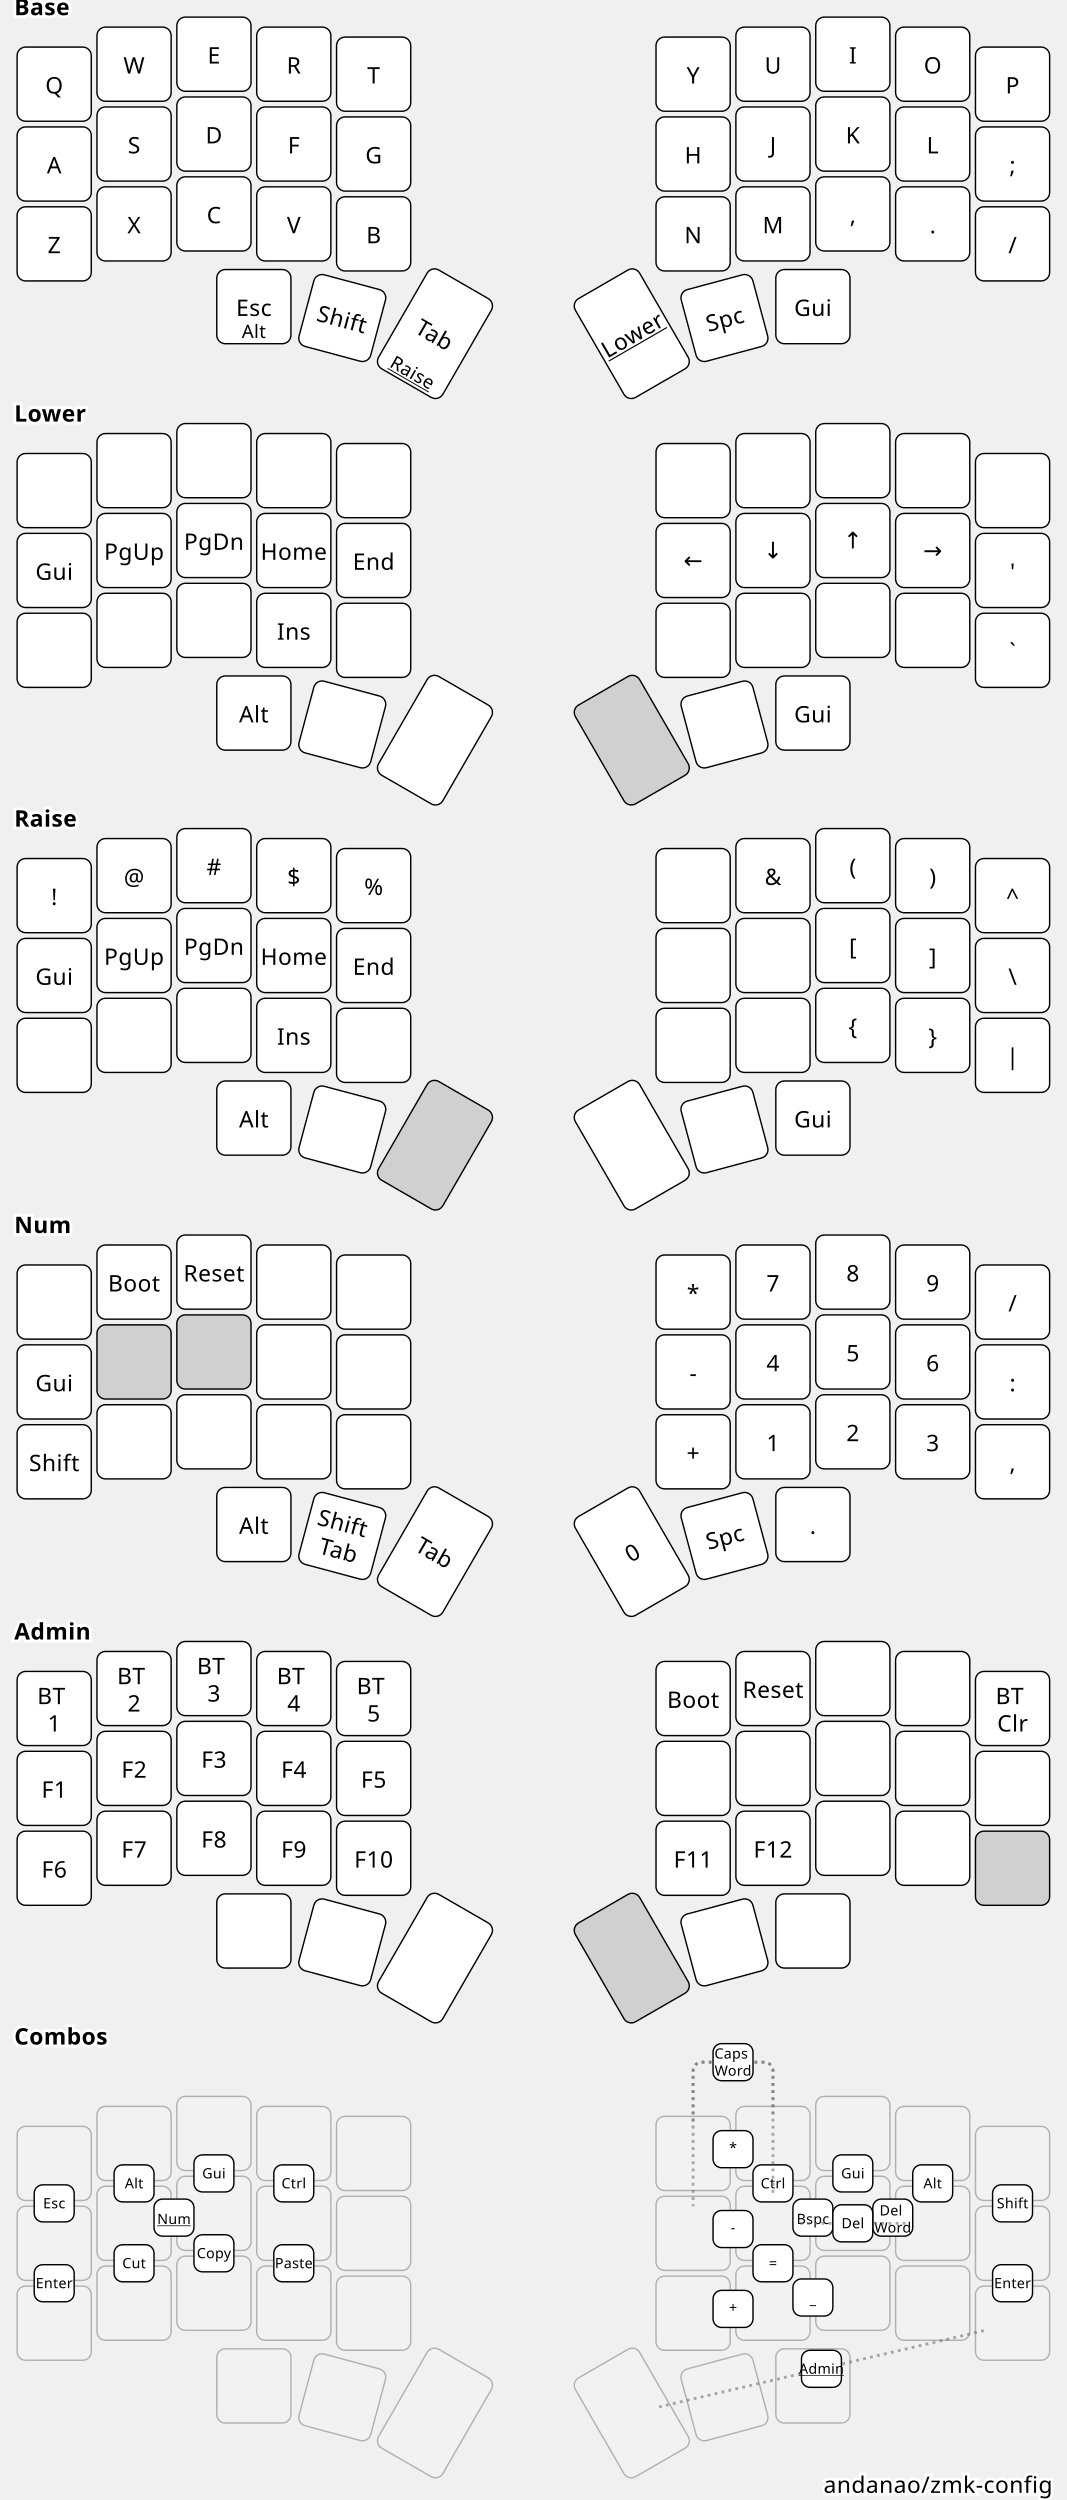
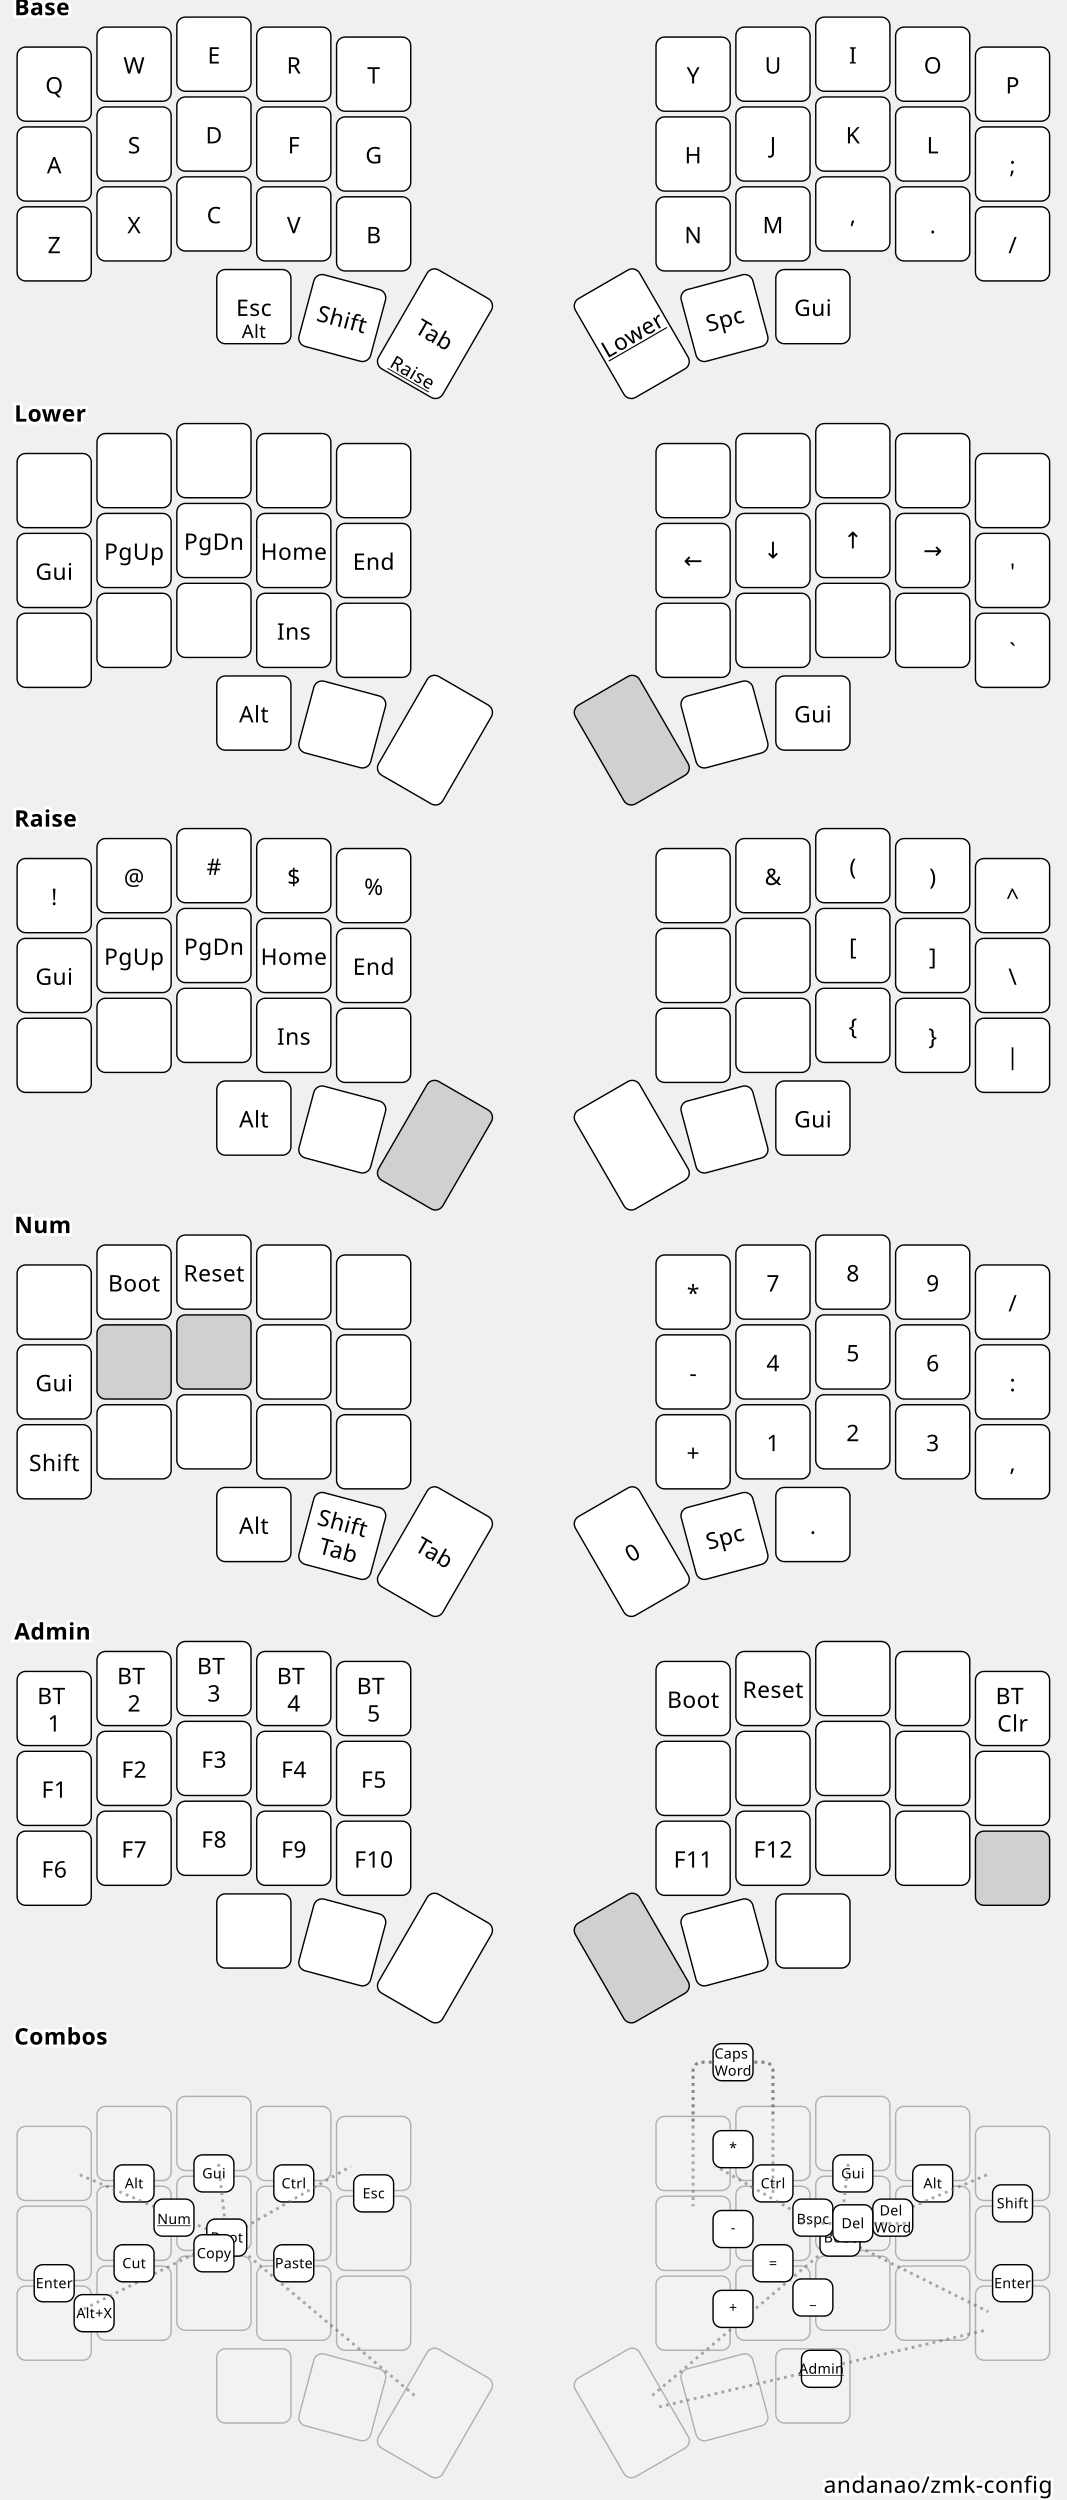
<svg xmlns="http://www.w3.org/2000/svg" xmlns:xlink="http://www.w3.org/1999/xlink" width="748" height="1753" viewBox="0 0 748 1753" class="keymap">
  <defs>/* start glyphs */
<svg id="mdi:play-pause">
      <svg id="mdi-play-pause" viewBox="0 0 24 24">
        <path d="M3,5V19L11,12M13,19H16V5H13M18,5V19H21V5" />
      </svg>
    </svg>
    <svg id="mdi:skip-backward">
      <svg id="mdi-skip-backward" viewBox="0 0 24 24">
        <path d="M20,5V19L13,12M6,5V19H4V5M13,5V19L6,12" />
      </svg>
    </svg>
    <svg id="mdi:skip-forward">
      <svg id="mdi-skip-forward" viewBox="0 0 24 24">
        <path d="M4,5V19L11,12M18,5V19H20V5M11,5V19L18,12" />
      </svg>
    </svg>
    <svg id="mdi:volume-high">
      <svg id="mdi-volume-high" viewBox="0 0 24 24">
        <path d="M14,3.23V5.29C16.89,6.15 19,8.83 19,12C19,15.17 16.89,17.84 14,18.7V20.77C18,19.86 21,16.28 21,12C21,7.72 18,4.14 14,3.23M16.5,12C16.5,10.23 15.5,8.71 14,7.97V16C15.5,15.29 16.5,13.76 16.5,12M3,9V15H7L12,20V4L7,9H3Z" />
      </svg>
    </svg>
    <svg id="mdi:volume-medium">
      <svg id="mdi-volume-medium" viewBox="0 0 24 24">
        <path d="M5,9V15H9L14,20V4L9,9M18.5,12C18.5,10.23 17.5,8.71 16,7.97V16C17.5,15.29 18.5,13.76 18.5,12Z" />
      </svg>
    </svg>
  </defs>/* end glyphs */
<style>/* Deliberately monochrome: black on white, with a white-on-black variant
   for browsers in dark mode.

   Colours are literal hex rather than CSS custom properties. librsvg --
   what Emacs and most non-browser SVG viewers render with -- does not
   implement var() and silently falls back to black, and it ignores @media,
   so it gets the light variant below. */

svg path { fill: inherit; }

svg.keymap {
    fill: #000;
    background-color: #fff;
    font-family: Calibri, system-ui, sans-serif;
    font-size: 16px;
    font-kerning: normal;
    text-rendering: optimizeLegibility;
}

/* Keys need an outline here. The palettes keymap-drawer ships rely on the
   key fill contrasting with a coloured page; white-on-white has none. */
rect.key, rect.combo, rect.combo-separate { fill: #fff; stroke: #000; stroke-width: 1; }
rect.held, rect.combo.held                { fill: #d0d0d0; }
.layer-Combos rect.key                    { fill: #f2f2f2; stroke: #b0b0b0; }
path.combo { stroke: #707070; stroke-width: 2; stroke-dasharray: 2, 3; opacity: 0.6; fill: none; }

text {
    text-anchor: middle;
    dominant-baseline: middle;
    letter-spacing: 0.02em;
}

text.tap     { font-weight: 500; }
text.hold    { font-weight: 400; font-size: 13px; }
text.shifted { font-weight: 400; font-size: 11px; }
text.combo, text.left, text.right { font-size: 10px; }
/* 8px rather than the 10px of other secondary legends: the overview puts
   two corner legends on the same key edge (e.g. Num's "Boot" beside
   Admin's "BT 2"), which overlaps at anything larger. */
text.tl, text.tr, text.bl, text.br { font-size: 8px; }

text.hold, text.bl, text.br    { text-anchor: middle; dominant-baseline: auto; }
text.shifted, text.tl, text.tr { text-anchor: middle; dominant-baseline: hanging; }
text.left, text.tl, text.bl    { text-anchor: start; }
text.right, text.tr, text.br   { text-anchor: end; }

text.layer-activator { text-decoration: underline; }
text.combo.hold, text.combo.shifted, text.combo.left, text.combo.right { font-size: 8px; }

/* Without colour the overview's corner legends are told apart by position
   alone: tl=Raise, tr=Lower, bl=Num, br=Admin. Grey keeps them from
   competing with the base-layer legend in the middle of the key. */
text.tl, text.tr, text.bl, text.br,
use.tl, use.tr, use.bl, use.br { fill: #555; }

text.label, text.footer { fill: #000; stroke: #fff; stroke-width: 4; paint-order: stroke; }
text.label  { font-weight: bold; text-anchor: start; }
text.footer { text-anchor: end; dominant-baseline: auto; }

.icon-tabler &gt; path                             { fill: inherit; stroke: inherit; stroke-width: 2; }
.icon-tabler &gt; path[stroke="none"][fill="none"] { visibility: hidden; }

/* Browsers only; librsvg ignores @media and keeps the light variant.
   Delete this block for light-only output. */
@media (prefers-color-scheme: dark) {
    svg.keymap { fill: #fff; background-color: #000; }
    rect.key, rect.combo, rect.combo-separate { fill: #000; stroke: #fff; }
    rect.held, rect.combo.held                { fill: #444; }
    .layer-Combos rect.key                    { fill: #1a1a1a; stroke: #666; }
    path.combo { stroke: #909090; }
    text.tl, text.tr, text.bl, text.br,
    use.tl, use.tr, use.bl, use.br { fill: #aaa; }
    text.label, text.footer { fill: #fff; stroke: #000; }
}
</style>
  <g transform="translate(10, 0)" class="layer-Base">
    <text x="0" y="5" class="label" id="Base">Base</text>
    <g transform="translate(0, 10)">
      <g transform="translate(28, 49)" class="key keypos-0">
        <rect rx="6" ry="6" x="-26" y="-26" width="52" height="52" class="key" />
        <text x="0" y="1" class="key tap">Q</text>
      </g>
      <g transform="translate(84, 35)" class="key keypos-1">
        <rect rx="6" ry="6" x="-26" y="-26" width="52" height="52" class="key" />
        <text x="0" y="1" class="key tap">W</text>
      </g>
      <g transform="translate(140, 28)" class="key keypos-2">
        <rect rx="6" ry="6" x="-26" y="-26" width="52" height="52" class="key" />
        <text x="0" y="1" class="key tap">E</text>
      </g>
      <g transform="translate(196, 35)" class="key keypos-3">
        <rect rx="6" ry="6" x="-26" y="-26" width="52" height="52" class="key" />
        <text x="0" y="1" class="key tap">R</text>
      </g>
      <g transform="translate(252, 42)" class="key keypos-4">
        <rect rx="6" ry="6" x="-26" y="-26" width="52" height="52" class="key" />
        <text x="0" y="1" class="key tap">T</text>
      </g>
      <g transform="translate(476, 42)" class="key keypos-5">
        <rect rx="6" ry="6" x="-26" y="-26" width="52" height="52" class="key" />
        <text x="0" y="1" class="key tap">Y</text>
      </g>
      <g transform="translate(532, 35)" class="key keypos-6">
        <rect rx="6" ry="6" x="-26" y="-26" width="52" height="52" class="key" />
        <text x="0" y="1" class="key tap">U</text>
      </g>
      <g transform="translate(588, 28)" class="key keypos-7">
        <rect rx="6" ry="6" x="-26" y="-26" width="52" height="52" class="key" />
        <text x="0" y="1" class="key tap">I</text>
      </g>
      <g transform="translate(644, 35)" class="key keypos-8">
        <rect rx="6" ry="6" x="-26" y="-26" width="52" height="52" class="key" />
        <text x="0" y="1" class="key tap">O</text>
      </g>
      <g transform="translate(700, 49)" class="key keypos-9">
        <rect rx="6" ry="6" x="-26" y="-26" width="52" height="52" class="key" />
        <text x="0" y="1" class="key tap">P</text>
      </g>
      <g transform="translate(28, 105)" class="key keypos-10">
        <rect rx="6" ry="6" x="-26" y="-26" width="52" height="52" class="key" />
        <text x="0" y="1" class="key tap">A</text>
      </g>
      <g transform="translate(84, 91)" class="key keypos-11">
        <rect rx="6" ry="6" x="-26" y="-26" width="52" height="52" class="key" />
        <text x="0" y="1" class="key tap">S</text>
      </g>
      <g transform="translate(140, 84)" class="key keypos-12">
        <rect rx="6" ry="6" x="-26" y="-26" width="52" height="52" class="key" />
        <text x="0" y="1" class="key tap">D</text>
      </g>
      <g transform="translate(196, 91)" class="key keypos-13">
        <rect rx="6" ry="6" x="-26" y="-26" width="52" height="52" class="key" />
        <text x="0" y="1" class="key tap">F</text>
      </g>
      <g transform="translate(252, 98)" class="key keypos-14">
        <rect rx="6" ry="6" x="-26" y="-26" width="52" height="52" class="key" />
        <text x="0" y="1" class="key tap">G</text>
      </g>
      <g transform="translate(476, 98)" class="key keypos-15">
        <rect rx="6" ry="6" x="-26" y="-26" width="52" height="52" class="key" />
        <text x="0" y="1" class="key tap">H</text>
      </g>
      <g transform="translate(532, 91)" class="key keypos-16">
        <rect rx="6" ry="6" x="-26" y="-26" width="52" height="52" class="key" />
        <text x="0" y="1" class="key tap">J</text>
      </g>
      <g transform="translate(588, 84)" class="key keypos-17">
        <rect rx="6" ry="6" x="-26" y="-26" width="52" height="52" class="key" />
        <text x="0" y="1" class="key tap">K</text>
      </g>
      <g transform="translate(644, 91)" class="key keypos-18">
        <rect rx="6" ry="6" x="-26" y="-26" width="52" height="52" class="key" />
        <text x="0" y="1" class="key tap">L</text>
      </g>
      <g transform="translate(700, 105)" class="key keypos-19">
        <rect rx="6" ry="6" x="-26" y="-26" width="52" height="52" class="key" />
        <text x="0" y="1" class="key tap">;</text>
      </g>
      <g transform="translate(28, 161)" class="key keypos-20">
        <rect rx="6" ry="6" x="-26" y="-26" width="52" height="52" class="key" />
        <text x="0" y="1" class="key tap">Z</text>
      </g>
      <g transform="translate(84, 147)" class="key keypos-21">
        <rect rx="6" ry="6" x="-26" y="-26" width="52" height="52" class="key" />
        <text x="0" y="1" class="key tap">X</text>
      </g>
      <g transform="translate(140, 140)" class="key keypos-22">
        <rect rx="6" ry="6" x="-26" y="-26" width="52" height="52" class="key" />
        <text x="0" y="1" class="key tap">C</text>
      </g>
      <g transform="translate(196, 147)" class="key keypos-23">
        <rect rx="6" ry="6" x="-26" y="-26" width="52" height="52" class="key" />
        <text x="0" y="1" class="key tap">V</text>
      </g>
      <g transform="translate(252, 154)" class="key keypos-24">
        <rect rx="6" ry="6" x="-26" y="-26" width="52" height="52" class="key" />
        <text x="0" y="1" class="key tap">B</text>
      </g>
      <g transform="translate(476, 154)" class="key keypos-25">
        <rect rx="6" ry="6" x="-26" y="-26" width="52" height="52" class="key" />
        <text x="0" y="1" class="key tap">N</text>
      </g>
      <g transform="translate(532, 147)" class="key keypos-26">
        <rect rx="6" ry="6" x="-26" y="-26" width="52" height="52" class="key" />
        <text x="0" y="1" class="key tap">M</text>
      </g>
      <g transform="translate(588, 140)" class="key keypos-27">
        <rect rx="6" ry="6" x="-26" y="-26" width="52" height="52" class="key" />
        <text x="0" y="1" class="key tap">,</text>
      </g>
      <g transform="translate(644, 147)" class="key keypos-28">
        <rect rx="6" ry="6" x="-26" y="-26" width="52" height="52" class="key" />
        <text x="0" y="1" class="key tap">.</text>
      </g>
      <g transform="translate(700, 161)" class="key keypos-29">
        <rect rx="6" ry="6" x="-26" y="-26" width="52" height="52" class="key" />
        <text x="0" y="1" class="key tap">/</text>
      </g>
      <g transform="translate(168, 205)" class="key keypos-30">
        <rect rx="6" ry="6" x="-26" y="-26" width="52" height="52" class="key" />
        <text x="0" y="1" class="key tap">Esc</text>
        <text x="0" y="22" class="key hold">Alt</text>
      </g>
      <g transform="translate(230, 213) rotate(15.0)" class="key keypos-31">
        <rect rx="6" ry="6" x="-26" y="-26" width="52" height="52" class="key" />
        <text x="0" y="1" class="key tap">Shift</text>
      </g>
      <g transform="translate(295, 224) rotate(30.0)" class="key keypos-32">
        <rect rx="6" ry="6" x="-26" y="-40" width="52" height="80" class="key" />
        <text x="0" y="1" class="key tap">Tab</text>
        <a href="#Raise">
          <text x="0" y="36" class="key hold layer-activator">Raise</text>
        </a>
      </g>
      <g transform="translate(433, 224) rotate(-30.0)" class="key keypos-33">
        <rect rx="6" ry="6" x="-26" y="-40" width="52" height="80" class="key" />
        <a href="#Lower">
          <text x="0" y="1" class="key tap layer-activator">Lower</text>
        </a>
      </g>
      <g transform="translate(498, 213) rotate(-15.0)" class="key keypos-34">
        <rect rx="6" ry="6" x="-26" y="-26" width="52" height="52" class="key" />
        <text x="0" y="1" class="key tap">Spc</text>
      </g>
      <g transform="translate(560, 205)" class="key keypos-35">
        <rect rx="6" ry="6" x="-26" y="-26" width="52" height="52" class="key" />
        <text x="0" y="1" class="key tap">Gui</text>
      </g>
    </g>
  </g>
  <g transform="translate(10, 285)" class="layer-Lower">
    <text x="0" y="5" class="label" id="Lower">Lower</text>
    <g transform="translate(0, 10)">
      <g transform="translate(28, 49)" class="key keypos-0">
        <rect rx="6" ry="6" x="-26" y="-26" width="52" height="52" class="key" />
      </g>
      <g transform="translate(84, 35)" class="key keypos-1">
        <rect rx="6" ry="6" x="-26" y="-26" width="52" height="52" class="key" />
      </g>
      <g transform="translate(140, 28)" class="key keypos-2">
        <rect rx="6" ry="6" x="-26" y="-26" width="52" height="52" class="key" />
      </g>
      <g transform="translate(196, 35)" class="key keypos-3">
        <rect rx="6" ry="6" x="-26" y="-26" width="52" height="52" class="key" />
      </g>
      <g transform="translate(252, 42)" class="key keypos-4">
        <rect rx="6" ry="6" x="-26" y="-26" width="52" height="52" class="key" />
      </g>
      <g transform="translate(476, 42)" class="key keypos-5">
        <rect rx="6" ry="6" x="-26" y="-26" width="52" height="52" class="key" />
      </g>
      <g transform="translate(532, 35)" class="key keypos-6">
        <rect rx="6" ry="6" x="-26" y="-26" width="52" height="52" class="key" />
      </g>
      <g transform="translate(588, 28)" class="key keypos-7">
        <rect rx="6" ry="6" x="-26" y="-26" width="52" height="52" class="key" />
      </g>
      <g transform="translate(644, 35)" class="key keypos-8">
        <rect rx="6" ry="6" x="-26" y="-26" width="52" height="52" class="key" />
      </g>
      <g transform="translate(700, 49)" class="key keypos-9">
        <rect rx="6" ry="6" x="-26" y="-26" width="52" height="52" class="key" />
      </g>
      <g transform="translate(28, 105)" class="key keypos-10">
        <rect rx="6" ry="6" x="-26" y="-26" width="52" height="52" class="key" />
        <text x="0" y="1" class="key tap">Gui</text>
      </g>
      <g transform="translate(84, 91)" class="key keypos-11">
        <rect rx="6" ry="6" x="-26" y="-26" width="52" height="52" class="key" />
        <text x="0" y="1" class="key tap">PgUp</text>
      </g>
      <g transform="translate(140, 84)" class="key keypos-12">
        <rect rx="6" ry="6" x="-26" y="-26" width="52" height="52" class="key" />
        <text x="0" y="1" class="key tap">PgDn</text>
      </g>
      <g transform="translate(196, 91)" class="key keypos-13">
        <rect rx="6" ry="6" x="-26" y="-26" width="52" height="52" class="key" />
        <text x="0" y="1" class="key tap">Home</text>
      </g>
      <g transform="translate(252, 98)" class="key keypos-14">
        <rect rx="6" ry="6" x="-26" y="-26" width="52" height="52" class="key" />
        <text x="0" y="1" class="key tap">End</text>
      </g>
      <g transform="translate(476, 98)" class="key keypos-15">
        <rect rx="6" ry="6" x="-26" y="-26" width="52" height="52" class="key" />
        <text x="0" y="1" class="key tap">←</text>
      </g>
      <g transform="translate(532, 91)" class="key keypos-16">
        <rect rx="6" ry="6" x="-26" y="-26" width="52" height="52" class="key" />
        <text x="0" y="1" class="key tap">↓</text>
      </g>
      <g transform="translate(588, 84)" class="key keypos-17">
        <rect rx="6" ry="6" x="-26" y="-26" width="52" height="52" class="key" />
        <text x="0" y="1" class="key tap">↑</text>
      </g>
      <g transform="translate(644, 91)" class="key keypos-18">
        <rect rx="6" ry="6" x="-26" y="-26" width="52" height="52" class="key" />
        <text x="0" y="1" class="key tap">→</text>
      </g>
      <g transform="translate(700, 105)" class="key keypos-19">
        <rect rx="6" ry="6" x="-26" y="-26" width="52" height="52" class="key" />
        <text x="0" y="1" class="key tap">'</text>
      </g>
      <g transform="translate(28, 161)" class="key keypos-20">
        <rect rx="6" ry="6" x="-26" y="-26" width="52" height="52" class="key" />
      </g>
      <g transform="translate(84, 147)" class="key keypos-21">
        <rect rx="6" ry="6" x="-26" y="-26" width="52" height="52" class="key" />
      </g>
      <g transform="translate(140, 140)" class="key keypos-22">
        <rect rx="6" ry="6" x="-26" y="-26" width="52" height="52" class="key" />
      </g>
      <g transform="translate(196, 147)" class="key keypos-23">
        <rect rx="6" ry="6" x="-26" y="-26" width="52" height="52" class="key" />
        <text x="0" y="1" class="key tap">Ins</text>
      </g>
      <g transform="translate(252, 154)" class="key keypos-24">
        <rect rx="6" ry="6" x="-26" y="-26" width="52" height="52" class="key" />
      </g>
      <g transform="translate(476, 154)" class="key keypos-25">
        <rect rx="6" ry="6" x="-26" y="-26" width="52" height="52" class="key" />
      </g>
      <g transform="translate(532, 147)" class="key keypos-26">
        <rect rx="6" ry="6" x="-26" y="-26" width="52" height="52" class="key" />
      </g>
      <g transform="translate(588, 140)" class="key keypos-27">
        <rect rx="6" ry="6" x="-26" y="-26" width="52" height="52" class="key" />
      </g>
      <g transform="translate(644, 147)" class="key keypos-28">
        <rect rx="6" ry="6" x="-26" y="-26" width="52" height="52" class="key" />
      </g>
      <g transform="translate(700, 161)" class="key keypos-29">
        <rect rx="6" ry="6" x="-26" y="-26" width="52" height="52" class="key" />
        <text x="0" y="1" class="key tap">`</text>
      </g>
      <g transform="translate(168, 205)" class="key keypos-30">
        <rect rx="6" ry="6" x="-26" y="-26" width="52" height="52" class="key" />
        <text x="0" y="1" class="key tap">Alt</text>
      </g>
      <g transform="translate(230, 213) rotate(15.0)" class="key trans keypos-31">
        <rect rx="6" ry="6" x="-26" y="-26" width="52" height="52" class="key trans" />
      </g>
      <g transform="translate(295, 224) rotate(30.0)" class="key trans keypos-32">
        <rect rx="6" ry="6" x="-26" y="-40" width="52" height="80" class="key trans" />
      </g>
      <g transform="translate(433, 224) rotate(-30.0)" class="key held keypos-33">
        <rect rx="6" ry="6" x="-26" y="-40" width="52" height="80" class="key held" />
      </g>
      <g transform="translate(498, 213) rotate(-15.0)" class="key trans keypos-34">
        <rect rx="6" ry="6" x="-26" y="-26" width="52" height="52" class="key trans" />
      </g>
      <g transform="translate(560, 205)" class="key keypos-35">
        <rect rx="6" ry="6" x="-26" y="-26" width="52" height="52" class="key" />
        <text x="0" y="1" class="key tap">Gui</text>
      </g>
    </g>
  </g>
  <g transform="translate(10, 569)" class="layer-Raise">
    <text x="0" y="5" class="label" id="Raise">Raise</text>
    <g transform="translate(0, 10)">
      <g transform="translate(28, 49)" class="key keypos-0">
        <rect rx="6" ry="6" x="-26" y="-26" width="52" height="52" class="key" />
        <text x="0" y="1" class="key tap">!</text>
      </g>
      <g transform="translate(84, 35)" class="key keypos-1">
        <rect rx="6" ry="6" x="-26" y="-26" width="52" height="52" class="key" />
        <text x="0" y="1" class="key tap">@</text>
      </g>
      <g transform="translate(140, 28)" class="key keypos-2">
        <rect rx="6" ry="6" x="-26" y="-26" width="52" height="52" class="key" />
        <text x="0" y="1" class="key tap">#</text>
      </g>
      <g transform="translate(196, 35)" class="key keypos-3">
        <rect rx="6" ry="6" x="-26" y="-26" width="52" height="52" class="key" />
        <text x="0" y="1" class="key tap">$</text>
      </g>
      <g transform="translate(252, 42)" class="key keypos-4">
        <rect rx="6" ry="6" x="-26" y="-26" width="52" height="52" class="key" />
        <text x="0" y="1" class="key tap">%</text>
      </g>
      <g transform="translate(476, 42)" class="key keypos-5">
        <rect rx="6" ry="6" x="-26" y="-26" width="52" height="52" class="key" />
      </g>
      <g transform="translate(532, 35)" class="key keypos-6">
        <rect rx="6" ry="6" x="-26" y="-26" width="52" height="52" class="key" />
        <text x="0" y="1" class="key tap">&amp;</text>
      </g>
      <g transform="translate(588, 28)" class="key keypos-7">
        <rect rx="6" ry="6" x="-26" y="-26" width="52" height="52" class="key" />
        <text x="0" y="1" class="key tap">(</text>
      </g>
      <g transform="translate(644, 35)" class="key keypos-8">
        <rect rx="6" ry="6" x="-26" y="-26" width="52" height="52" class="key" />
        <text x="0" y="1" class="key tap">)</text>
      </g>
      <g transform="translate(700, 49)" class="key keypos-9">
        <rect rx="6" ry="6" x="-26" y="-26" width="52" height="52" class="key" />
        <text x="0" y="1" class="key tap">^</text>
      </g>
      <g transform="translate(28, 105)" class="key keypos-10">
        <rect rx="6" ry="6" x="-26" y="-26" width="52" height="52" class="key" />
        <text x="0" y="1" class="key tap">Gui</text>
      </g>
      <g transform="translate(84, 91)" class="key keypos-11">
        <rect rx="6" ry="6" x="-26" y="-26" width="52" height="52" class="key" />
        <text x="0" y="1" class="key tap">PgUp</text>
      </g>
      <g transform="translate(140, 84)" class="key keypos-12">
        <rect rx="6" ry="6" x="-26" y="-26" width="52" height="52" class="key" />
        <text x="0" y="1" class="key tap">PgDn</text>
      </g>
      <g transform="translate(196, 91)" class="key keypos-13">
        <rect rx="6" ry="6" x="-26" y="-26" width="52" height="52" class="key" />
        <text x="0" y="1" class="key tap">Home</text>
      </g>
      <g transform="translate(252, 98)" class="key keypos-14">
        <rect rx="6" ry="6" x="-26" y="-26" width="52" height="52" class="key" />
        <text x="0" y="1" class="key tap">End</text>
      </g>
      <g transform="translate(476, 98)" class="key keypos-15">
        <rect rx="6" ry="6" x="-26" y="-26" width="52" height="52" class="key" />
      </g>
      <g transform="translate(532, 91)" class="key keypos-16">
        <rect rx="6" ry="6" x="-26" y="-26" width="52" height="52" class="key" />
      </g>
      <g transform="translate(588, 84)" class="key keypos-17">
        <rect rx="6" ry="6" x="-26" y="-26" width="52" height="52" class="key" />
        <text x="0" y="1" class="key tap">[</text>
      </g>
      <g transform="translate(644, 91)" class="key keypos-18">
        <rect rx="6" ry="6" x="-26" y="-26" width="52" height="52" class="key" />
        <text x="0" y="1" class="key tap">]</text>
      </g>
      <g transform="translate(700, 105)" class="key keypos-19">
        <rect rx="6" ry="6" x="-26" y="-26" width="52" height="52" class="key" />
        <text x="0" y="1" class="key tap">\</text>
      </g>
      <g transform="translate(28, 161)" class="key keypos-20">
        <rect rx="6" ry="6" x="-26" y="-26" width="52" height="52" class="key" />
      </g>
      <g transform="translate(84, 147)" class="key keypos-21">
        <rect rx="6" ry="6" x="-26" y="-26" width="52" height="52" class="key" />
      </g>
      <g transform="translate(140, 140)" class="key keypos-22">
        <rect rx="6" ry="6" x="-26" y="-26" width="52" height="52" class="key" />
      </g>
      <g transform="translate(196, 147)" class="key keypos-23">
        <rect rx="6" ry="6" x="-26" y="-26" width="52" height="52" class="key" />
        <text x="0" y="1" class="key tap">Ins</text>
      </g>
      <g transform="translate(252, 154)" class="key keypos-24">
        <rect rx="6" ry="6" x="-26" y="-26" width="52" height="52" class="key" />
      </g>
      <g transform="translate(476, 154)" class="key keypos-25">
        <rect rx="6" ry="6" x="-26" y="-26" width="52" height="52" class="key" />
      </g>
      <g transform="translate(532, 147)" class="key keypos-26">
        <rect rx="6" ry="6" x="-26" y="-26" width="52" height="52" class="key" />
      </g>
      <g transform="translate(588, 140)" class="key keypos-27">
        <rect rx="6" ry="6" x="-26" y="-26" width="52" height="52" class="key" />
        <text x="0" y="1" class="key tap">{</text>
      </g>
      <g transform="translate(644, 147)" class="key keypos-28">
        <rect rx="6" ry="6" x="-26" y="-26" width="52" height="52" class="key" />
        <text x="0" y="1" class="key tap">}</text>
      </g>
      <g transform="translate(700, 161)" class="key keypos-29">
        <rect rx="6" ry="6" x="-26" y="-26" width="52" height="52" class="key" />
        <text x="0" y="1" class="key tap">|</text>
      </g>
      <g transform="translate(168, 205)" class="key keypos-30">
        <rect rx="6" ry="6" x="-26" y="-26" width="52" height="52" class="key" />
        <text x="0" y="1" class="key tap">Alt</text>
      </g>
      <g transform="translate(230, 213) rotate(15.0)" class="key trans keypos-31">
        <rect rx="6" ry="6" x="-26" y="-26" width="52" height="52" class="key trans" />
      </g>
      <g transform="translate(295, 224) rotate(30.0)" class="key held keypos-32">
        <rect rx="6" ry="6" x="-26" y="-40" width="52" height="80" class="key held" />
      </g>
      <g transform="translate(433, 224) rotate(-30.0)" class="key trans keypos-33">
        <rect rx="6" ry="6" x="-26" y="-40" width="52" height="80" class="key trans" />
      </g>
      <g transform="translate(498, 213) rotate(-15.0)" class="key trans keypos-34">
        <rect rx="6" ry="6" x="-26" y="-26" width="52" height="52" class="key trans" />
      </g>
      <g transform="translate(560, 205)" class="key keypos-35">
        <rect rx="6" ry="6" x="-26" y="-26" width="52" height="52" class="key" />
        <text x="0" y="1" class="key tap">Gui</text>
      </g>
    </g>
  </g>
  <g transform="translate(10, 854)" class="layer-Num">
    <text x="0" y="5" class="label" id="Num">Num</text>
    <g transform="translate(0, 10)">
      <g transform="translate(28, 49)" class="key keypos-0">
        <rect rx="6" ry="6" x="-26" y="-26" width="52" height="52" class="key" />
      </g>
      <g transform="translate(84, 35)" class="key keypos-1">
        <rect rx="6" ry="6" x="-26" y="-26" width="52" height="52" class="key" />
        <text x="0" y="1" class="key tap">Boot</text>
      </g>
      <g transform="translate(140, 28)" class="key keypos-2">
        <rect rx="6" ry="6" x="-26" y="-26" width="52" height="52" class="key" />
        <text x="0" y="1" class="key tap">Reset</text>
      </g>
      <g transform="translate(196, 35)" class="key keypos-3">
        <rect rx="6" ry="6" x="-26" y="-26" width="52" height="52" class="key" />
      </g>
      <g transform="translate(252, 42)" class="key keypos-4">
        <rect rx="6" ry="6" x="-26" y="-26" width="52" height="52" class="key" />
      </g>
      <g transform="translate(476, 42)" class="key keypos-5">
        <rect rx="6" ry="6" x="-26" y="-26" width="52" height="52" class="key" />
        <text x="0" y="1" class="key tap">*</text>
      </g>
      <g transform="translate(532, 35)" class="key keypos-6">
        <rect rx="6" ry="6" x="-26" y="-26" width="52" height="52" class="key" />
        <text x="0" y="1" class="key tap">7</text>
      </g>
      <g transform="translate(588, 28)" class="key keypos-7">
        <rect rx="6" ry="6" x="-26" y="-26" width="52" height="52" class="key" />
        <text x="0" y="1" class="key tap">8</text>
      </g>
      <g transform="translate(644, 35)" class="key keypos-8">
        <rect rx="6" ry="6" x="-26" y="-26" width="52" height="52" class="key" />
        <text x="0" y="1" class="key tap">9</text>
      </g>
      <g transform="translate(700, 49)" class="key keypos-9">
        <rect rx="6" ry="6" x="-26" y="-26" width="52" height="52" class="key" />
        <text x="0" y="1" class="key tap">/</text>
      </g>
      <g transform="translate(28, 105)" class="key keypos-10">
        <rect rx="6" ry="6" x="-26" y="-26" width="52" height="52" class="key" />
        <text x="0" y="1" class="key tap">Gui</text>
      </g>
      <g transform="translate(84, 91)" class="key held keypos-11">
        <rect rx="6" ry="6" x="-26" y="-26" width="52" height="52" class="key held" />
      </g>
      <g transform="translate(140, 84)" class="key held keypos-12">
        <rect rx="6" ry="6" x="-26" y="-26" width="52" height="52" class="key held" />
      </g>
      <g transform="translate(196, 91)" class="key keypos-13">
        <rect rx="6" ry="6" x="-26" y="-26" width="52" height="52" class="key" />
      </g>
      <g transform="translate(252, 98)" class="key keypos-14">
        <rect rx="6" ry="6" x="-26" y="-26" width="52" height="52" class="key" />
      </g>
      <g transform="translate(476, 98)" class="key keypos-15">
        <rect rx="6" ry="6" x="-26" y="-26" width="52" height="52" class="key" />
        <text x="0" y="1" class="key tap">-</text>
      </g>
      <g transform="translate(532, 91)" class="key keypos-16">
        <rect rx="6" ry="6" x="-26" y="-26" width="52" height="52" class="key" />
        <text x="0" y="1" class="key tap">4</text>
      </g>
      <g transform="translate(588, 84)" class="key keypos-17">
        <rect rx="6" ry="6" x="-26" y="-26" width="52" height="52" class="key" />
        <text x="0" y="1" class="key tap">5</text>
      </g>
      <g transform="translate(644, 91)" class="key keypos-18">
        <rect rx="6" ry="6" x="-26" y="-26" width="52" height="52" class="key" />
        <text x="0" y="1" class="key tap">6</text>
      </g>
      <g transform="translate(700, 105)" class="key keypos-19">
        <rect rx="6" ry="6" x="-26" y="-26" width="52" height="52" class="key" />
        <text x="0" y="1" class="key tap">:</text>
      </g>
      <g transform="translate(28, 161)" class="key keypos-20">
        <rect rx="6" ry="6" x="-26" y="-26" width="52" height="52" class="key" />
        <text x="0" y="1" class="key tap">Shift</text>
      </g>
      <g transform="translate(84, 147)" class="key keypos-21">
        <rect rx="6" ry="6" x="-26" y="-26" width="52" height="52" class="key" />
      </g>
      <g transform="translate(140, 140)" class="key keypos-22">
        <rect rx="6" ry="6" x="-26" y="-26" width="52" height="52" class="key" />
      </g>
      <g transform="translate(196, 147)" class="key keypos-23">
        <rect rx="6" ry="6" x="-26" y="-26" width="52" height="52" class="key" />
      </g>
      <g transform="translate(252, 154)" class="key keypos-24">
        <rect rx="6" ry="6" x="-26" y="-26" width="52" height="52" class="key" />
      </g>
      <g transform="translate(476, 154)" class="key keypos-25">
        <rect rx="6" ry="6" x="-26" y="-26" width="52" height="52" class="key" />
        <text x="0" y="1" class="key tap">+</text>
      </g>
      <g transform="translate(532, 147)" class="key keypos-26">
        <rect rx="6" ry="6" x="-26" y="-26" width="52" height="52" class="key" />
        <text x="0" y="1" class="key tap">1</text>
      </g>
      <g transform="translate(588, 140)" class="key keypos-27">
        <rect rx="6" ry="6" x="-26" y="-26" width="52" height="52" class="key" />
        <text x="0" y="1" class="key tap">2</text>
      </g>
      <g transform="translate(644, 147)" class="key keypos-28">
        <rect rx="6" ry="6" x="-26" y="-26" width="52" height="52" class="key" />
        <text x="0" y="1" class="key tap">3</text>
      </g>
      <g transform="translate(700, 161)" class="key keypos-29">
        <rect rx="6" ry="6" x="-26" y="-26" width="52" height="52" class="key" />
        <text x="0" y="1" class="key tap">,</text>
      </g>
      <g transform="translate(168, 205)" class="key keypos-30">
        <rect rx="6" ry="6" x="-26" y="-26" width="52" height="52" class="key" />
        <text x="0" y="1" class="key tap">Alt</text>
      </g>
      <g transform="translate(230, 213) rotate(15.0)" class="key keypos-31">
        <rect rx="6" ry="6" x="-26" y="-26" width="52" height="52" class="key" />
        <text x="0" y="1" class="key tap">
          <tspan x="0" dy="-0.6em">Shift</tspan>
          <tspan x="0" dy="1.2em">Tab</tspan>
        </text>
      </g>
      <g transform="translate(295, 224) rotate(30.0)" class="key keypos-32">
        <rect rx="6" ry="6" x="-26" y="-40" width="52" height="80" class="key" />
        <text x="0" y="1" class="key tap">Tab</text>
      </g>
      <g transform="translate(433, 224) rotate(-30.0)" class="key keypos-33">
        <rect rx="6" ry="6" x="-26" y="-40" width="52" height="80" class="key" />
        <text x="0" y="1" class="key tap">0</text>
      </g>
      <g transform="translate(498, 213) rotate(-15.0)" class="key keypos-34">
        <rect rx="6" ry="6" x="-26" y="-26" width="52" height="52" class="key" />
        <text x="0" y="1" class="key tap">Spc</text>
      </g>
      <g transform="translate(560, 205)" class="key keypos-35">
        <rect rx="6" ry="6" x="-26" y="-26" width="52" height="52" class="key" />
        <text x="0" y="1" class="key tap">.</text>
      </g>
    </g>
  </g>
  <g transform="translate(10, 1139)" class="layer-Admin">
    <text x="0" y="5" class="label" id="Admin">Admin</text>
    <g transform="translate(0, 10)">
      <g transform="translate(28, 49)" class="key keypos-0">
        <rect rx="6" ry="6" x="-26" y="-26" width="52" height="52" class="key" />
        <text x="0" y="1" class="key tap">
          <tspan x="0" dy="-0.6em">BT</tspan>
          <tspan x="0" dy="1.2em">1</tspan>
        </text>
      </g>
      <g transform="translate(84, 35)" class="key keypos-1">
        <rect rx="6" ry="6" x="-26" y="-26" width="52" height="52" class="key" />
        <text x="0" y="1" class="key tap">
          <tspan x="0" dy="-0.6em">BT</tspan>
          <tspan x="0" dy="1.2em">2</tspan>
        </text>
      </g>
      <g transform="translate(140, 28)" class="key keypos-2">
        <rect rx="6" ry="6" x="-26" y="-26" width="52" height="52" class="key" />
        <text x="0" y="1" class="key tap">
          <tspan x="0" dy="-0.6em">BT</tspan>
          <tspan x="0" dy="1.2em">3</tspan>
        </text>
      </g>
      <g transform="translate(196, 35)" class="key keypos-3">
        <rect rx="6" ry="6" x="-26" y="-26" width="52" height="52" class="key" />
        <text x="0" y="1" class="key tap">
          <tspan x="0" dy="-0.6em">BT</tspan>
          <tspan x="0" dy="1.2em">4</tspan>
        </text>
      </g>
      <g transform="translate(252, 42)" class="key keypos-4">
        <rect rx="6" ry="6" x="-26" y="-26" width="52" height="52" class="key" />
        <text x="0" y="1" class="key tap">
          <tspan x="0" dy="-0.6em">BT</tspan>
          <tspan x="0" dy="1.2em">5</tspan>
        </text>
      </g>
      <g transform="translate(476, 42)" class="key keypos-5">
        <rect rx="6" ry="6" x="-26" y="-26" width="52" height="52" class="key" />
        <text x="0" y="1" class="key tap">Boot</text>
      </g>
      <g transform="translate(532, 35)" class="key keypos-6">
        <rect rx="6" ry="6" x="-26" y="-26" width="52" height="52" class="key" />
        <text x="0" y="1" class="key tap">Reset</text>
      </g>
      <g transform="translate(588, 28)" class="key keypos-7">
        <rect rx="6" ry="6" x="-26" y="-26" width="52" height="52" class="key" />
      </g>
      <g transform="translate(644, 35)" class="key keypos-8">
        <rect rx="6" ry="6" x="-26" y="-26" width="52" height="52" class="key" />
      </g>
      <g transform="translate(700, 49)" class="key keypos-9">
        <rect rx="6" ry="6" x="-26" y="-26" width="52" height="52" class="key" />
        <text x="0" y="1" class="key tap">
          <tspan x="0" dy="-0.6em">BT</tspan>
          <tspan x="0" dy="1.2em">Clr</tspan>
        </text>
      </g>
      <g transform="translate(28, 105)" class="key keypos-10">
        <rect rx="6" ry="6" x="-26" y="-26" width="52" height="52" class="key" />
        <text x="0" y="1" class="key tap">F1</text>
      </g>
      <g transform="translate(84, 91)" class="key keypos-11">
        <rect rx="6" ry="6" x="-26" y="-26" width="52" height="52" class="key" />
        <text x="0" y="1" class="key tap">F2</text>
      </g>
      <g transform="translate(140, 84)" class="key keypos-12">
        <rect rx="6" ry="6" x="-26" y="-26" width="52" height="52" class="key" />
        <text x="0" y="1" class="key tap">F3</text>
      </g>
      <g transform="translate(196, 91)" class="key keypos-13">
        <rect rx="6" ry="6" x="-26" y="-26" width="52" height="52" class="key" />
        <text x="0" y="1" class="key tap">F4</text>
      </g>
      <g transform="translate(252, 98)" class="key keypos-14">
        <rect rx="6" ry="6" x="-26" y="-26" width="52" height="52" class="key" />
        <text x="0" y="1" class="key tap">F5</text>
      </g>
      <g transform="translate(476, 98)" class="key keypos-15">
        <rect rx="6" ry="6" x="-26" y="-26" width="52" height="52" class="key" />
        <use href="#mdi:skip-backward" xlink:href="#mdi:skip-backward" x="-8" y="-6" height="15" width="15.0" class="key tap glyph mdi:skip-backward" />
      </g>
      <g transform="translate(532, 91)" class="key keypos-16">
        <rect rx="6" ry="6" x="-26" y="-26" width="52" height="52" class="key" />
        <use href="#mdi:volume-medium" xlink:href="#mdi:volume-medium" x="-8" y="-6" height="15" width="15.0" class="key tap glyph mdi:volume-medium" />
      </g>
      <g transform="translate(588, 84)" class="key keypos-17">
        <rect rx="6" ry="6" x="-26" y="-26" width="52" height="52" class="key" />
        <use href="#mdi:volume-high" xlink:href="#mdi:volume-high" x="-8" y="-6" height="15" width="15.0" class="key tap glyph mdi:volume-high" />
      </g>
      <g transform="translate(644, 91)" class="key keypos-18">
        <rect rx="6" ry="6" x="-26" y="-26" width="52" height="52" class="key" />
        <use href="#mdi:skip-forward" xlink:href="#mdi:skip-forward" x="-8" y="-6" height="15" width="15.0" class="key tap glyph mdi:skip-forward" />
      </g>
      <g transform="translate(700, 105)" class="key keypos-19">
        <rect rx="6" ry="6" x="-26" y="-26" width="52" height="52" class="key" />
      </g>
      <g transform="translate(28, 161)" class="key keypos-20">
        <rect rx="6" ry="6" x="-26" y="-26" width="52" height="52" class="key" />
        <text x="0" y="1" class="key tap">F6</text>
      </g>
      <g transform="translate(84, 147)" class="key keypos-21">
        <rect rx="6" ry="6" x="-26" y="-26" width="52" height="52" class="key" />
        <text x="0" y="1" class="key tap">F7</text>
      </g>
      <g transform="translate(140, 140)" class="key keypos-22">
        <rect rx="6" ry="6" x="-26" y="-26" width="52" height="52" class="key" />
        <text x="0" y="1" class="key tap">F8</text>
      </g>
      <g transform="translate(196, 147)" class="key keypos-23">
        <rect rx="6" ry="6" x="-26" y="-26" width="52" height="52" class="key" />
        <text x="0" y="1" class="key tap">F9</text>
      </g>
      <g transform="translate(252, 154)" class="key keypos-24">
        <rect rx="6" ry="6" x="-26" y="-26" width="52" height="52" class="key" />
        <text x="0" y="1" class="key tap">F10</text>
      </g>
      <g transform="translate(476, 154)" class="key keypos-25">
        <rect rx="6" ry="6" x="-26" y="-26" width="52" height="52" class="key" />
        <text x="0" y="1" class="key tap">F11</text>
      </g>
      <g transform="translate(532, 147)" class="key keypos-26">
        <rect rx="6" ry="6" x="-26" y="-26" width="52" height="52" class="key" />
        <text x="0" y="1" class="key tap">F12</text>
      </g>
      <g transform="translate(588, 140)" class="key keypos-27">
        <rect rx="6" ry="6" x="-26" y="-26" width="52" height="52" class="key" />
      </g>
      <g transform="translate(644, 147)" class="key keypos-28">
        <rect rx="6" ry="6" x="-26" y="-26" width="52" height="52" class="key" />
      </g>
      <g transform="translate(700, 161)" class="key held keypos-29">
        <rect rx="6" ry="6" x="-26" y="-26" width="52" height="52" class="key held" />
      </g>
      <g transform="translate(168, 205)" class="key keypos-30">
        <rect rx="6" ry="6" x="-26" y="-26" width="52" height="52" class="key" />
      </g>
      <g transform="translate(230, 213) rotate(15.0)" class="key keypos-31">
        <rect rx="6" ry="6" x="-26" y="-26" width="52" height="52" class="key" />
      </g>
      <g transform="translate(295, 224) rotate(30.0)" class="key keypos-32">
        <rect rx="6" ry="6" x="-26" y="-40" width="52" height="80" class="key" />
      </g>
      <g transform="translate(433, 224) rotate(-30.0)" class="key held keypos-33">
        <rect rx="6" ry="6" x="-26" y="-40" width="52" height="80" class="key held" />
      </g>
      <g transform="translate(498, 213) rotate(-15.0)" class="key keypos-34">
        <rect rx="6" ry="6" x="-26" y="-26" width="52" height="52" class="key" />
        <use href="#mdi:play-pause" xlink:href="#mdi:play-pause" x="-8" y="-6" height="15" width="15.0" class="key tap glyph mdi:play-pause" />
      </g>
      <g transform="translate(560, 205)" class="key keypos-35">
        <rect rx="6" ry="6" x="-26" y="-26" width="52" height="52" class="key" />
      </g>
    </g>
  </g>
  <g transform="translate(10, 1423)" class="layer-Combos">
    <text x="0" y="5" class="label" id="Combos">Combos</text>
    <g transform="translate(0, 45)">
      <g transform="translate(28, 49)" class="key keypos-0">
        <rect rx="6" ry="6" x="-26" y="-26" width="52" height="52" class="key" />
      </g>
      <g transform="translate(84, 35)" class="key keypos-1">
        <rect rx="6" ry="6" x="-26" y="-26" width="52" height="52" class="key" />
      </g>
      <g transform="translate(140, 28)" class="key keypos-2">
        <rect rx="6" ry="6" x="-26" y="-26" width="52" height="52" class="key" />
      </g>
      <g transform="translate(196, 35)" class="key keypos-3">
        <rect rx="6" ry="6" x="-26" y="-26" width="52" height="52" class="key" />
      </g>
      <g transform="translate(252, 42)" class="key keypos-4">
        <rect rx="6" ry="6" x="-26" y="-26" width="52" height="52" class="key" />
      </g>
      <g transform="translate(476, 42)" class="key keypos-5">
        <rect rx="6" ry="6" x="-26" y="-26" width="52" height="52" class="key" />
      </g>
      <g transform="translate(532, 35)" class="key keypos-6">
        <rect rx="6" ry="6" x="-26" y="-26" width="52" height="52" class="key" />
      </g>
      <g transform="translate(588, 28)" class="key keypos-7">
        <rect rx="6" ry="6" x="-26" y="-26" width="52" height="52" class="key" />
      </g>
      <g transform="translate(644, 35)" class="key keypos-8">
        <rect rx="6" ry="6" x="-26" y="-26" width="52" height="52" class="key" />
      </g>
      <g transform="translate(700, 49)" class="key keypos-9">
        <rect rx="6" ry="6" x="-26" y="-26" width="52" height="52" class="key" />
      </g>
      <g transform="translate(28, 105)" class="key keypos-10">
        <rect rx="6" ry="6" x="-26" y="-26" width="52" height="52" class="key" />
      </g>
      <g transform="translate(84, 91)" class="key keypos-11">
        <rect rx="6" ry="6" x="-26" y="-26" width="52" height="52" class="key" />
      </g>
      <g transform="translate(140, 84)" class="key keypos-12">
        <rect rx="6" ry="6" x="-26" y="-26" width="52" height="52" class="key" />
      </g>
      <g transform="translate(196, 91)" class="key keypos-13">
        <rect rx="6" ry="6" x="-26" y="-26" width="52" height="52" class="key" />
      </g>
      <g transform="translate(252, 98)" class="key keypos-14">
        <rect rx="6" ry="6" x="-26" y="-26" width="52" height="52" class="key" />
      </g>
      <g transform="translate(476, 98)" class="key keypos-15">
        <rect rx="6" ry="6" x="-26" y="-26" width="52" height="52" class="key" />
      </g>
      <g transform="translate(532, 91)" class="key keypos-16">
        <rect rx="6" ry="6" x="-26" y="-26" width="52" height="52" class="key" />
      </g>
      <g transform="translate(588, 84)" class="key keypos-17">
        <rect rx="6" ry="6" x="-26" y="-26" width="52" height="52" class="key" />
      </g>
      <g transform="translate(644, 91)" class="key keypos-18">
        <rect rx="6" ry="6" x="-26" y="-26" width="52" height="52" class="key" />
      </g>
      <g transform="translate(700, 105)" class="key keypos-19">
        <rect rx="6" ry="6" x="-26" y="-26" width="52" height="52" class="key" />
      </g>
      <g transform="translate(28, 161)" class="key keypos-20">
        <rect rx="6" ry="6" x="-26" y="-26" width="52" height="52" class="key" />
      </g>
      <g transform="translate(84, 147)" class="key keypos-21">
        <rect rx="6" ry="6" x="-26" y="-26" width="52" height="52" class="key" />
      </g>
      <g transform="translate(140, 140)" class="key keypos-22">
        <rect rx="6" ry="6" x="-26" y="-26" width="52" height="52" class="key" />
      </g>
      <g transform="translate(196, 147)" class="key keypos-23">
        <rect rx="6" ry="6" x="-26" y="-26" width="52" height="52" class="key" />
      </g>
      <g transform="translate(252, 154)" class="key keypos-24">
        <rect rx="6" ry="6" x="-26" y="-26" width="52" height="52" class="key" />
      </g>
      <g transform="translate(476, 154)" class="key keypos-25">
        <rect rx="6" ry="6" x="-26" y="-26" width="52" height="52" class="key" />
      </g>
      <g transform="translate(532, 147)" class="key keypos-26">
        <rect rx="6" ry="6" x="-26" y="-26" width="52" height="52" class="key" />
      </g>
      <g transform="translate(588, 140)" class="key keypos-27">
        <rect rx="6" ry="6" x="-26" y="-26" width="52" height="52" class="key" />
      </g>
      <g transform="translate(644, 147)" class="key keypos-28">
        <rect rx="6" ry="6" x="-26" y="-26" width="52" height="52" class="key" />
      </g>
      <g transform="translate(700, 161)" class="key keypos-29">
        <rect rx="6" ry="6" x="-26" y="-26" width="52" height="52" class="key" />
      </g>
      <g transform="translate(168, 205)" class="key keypos-30">
        <rect rx="6" ry="6" x="-26" y="-26" width="52" height="52" class="key" />
      </g>
      <g transform="translate(230, 213) rotate(15.0)" class="key keypos-31">
        <rect rx="6" ry="6" x="-26" y="-26" width="52" height="52" class="key" />
      </g>
      <g transform="translate(295, 224) rotate(30.0)" class="key keypos-32">
        <rect rx="6" ry="6" x="-26" y="-40" width="52" height="80" class="key" />
      </g>
      <g transform="translate(433, 224) rotate(-30.0)" class="key keypos-33">
        <rect rx="6" ry="6" x="-26" y="-40" width="52" height="80" class="key" />
      </g>
      <g transform="translate(498, 213) rotate(-15.0)" class="key keypos-34">
        <rect rx="6" ry="6" x="-26" y="-26" width="52" height="52" class="key" />
      </g>
      <g transform="translate(560, 205)" class="key keypos-35">
        <rect rx="6" ry="6" x="-26" y="-26" width="52" height="52" class="key" />
      </g>
      <g class="combo combopos-0">
        <rect rx="6" ry="6" x="182" y="50" width="28" height="26" class="combo" />
        <text x="196" y="63" class="combo tap">Ctrl</text>
      </g>
      <g class="combo combopos-1">
        <rect rx="6" ry="6" x="518" y="50" width="28" height="26" class="combo" />
        <text x="532" y="63" class="combo tap">Ctrl</text>
      </g>
      <g class="combo combopos-2">
        <rect rx="6" ry="6" x="126" y="43" width="28" height="26" class="combo" />
        <text x="140" y="56" class="combo tap">Gui</text>
      </g>
      <g class="combo combopos-3">
        <rect rx="6" ry="6" x="574" y="43" width="28" height="26" class="combo" />
        <text x="588" y="56" class="combo tap">Gui</text>
      </g>
      <g class="combo combopos-4">
        <rect rx="6" ry="6" x="70" y="50" width="28" height="26" class="combo" />
        <text x="84" y="63" class="combo tap">Alt</text>
      </g>
      <g class="combo combopos-5">
        <rect rx="6" ry="6" x="630" y="50" width="28" height="26" class="combo" />
        <text x="644" y="63" class="combo tap">Alt</text>
      </g>
      <g class="combo combopos-6">
        <rect rx="6" ry="6" x="686" y="64" width="28" height="26" class="combo" />
        <text x="700" y="77" class="combo tap">Shift</text>
      </g>
      <g class="combo combopos-7">
-         <rect rx="6" ry="6" x="14" y="64" width="28" height="26" class="combo" />
-         <text x="28" y="77" class="combo tap">Esc</text>
+         <rect rx="6" ry="6" x="238" y="57" width="28" height="26" class="combo" />
+         <text x="252" y="70" class="combo tap">Esc</text>
      </g>
      <g class="combo combopos-8">
        <path d="M504,-22 h-22 a6.0,6.0 0 0 0 -6.0,6.0 v39" class="combo" />
        <path d="M504,-22 h22 a6.0,6.0 0 0 1 6.0,6.0 v32" class="combo" />
        <path d="M504,-22 h-22 a6.0,6.0 0 0 0 -6.0,6.0 v95" class="combo" />
        <path d="M504,-22 h22 a6.0,6.0 0 0 1 6.0,6.0 v88" class="combo" />
        <rect rx="6" ry="6" x="490" y="-35" width="28" height="26" class="combo" />
        <text x="504" y="-22" class="combo tap">
          <tspan x="504" dy="-0.6em">Caps</tspan>
          <tspan x="504" dy="1.2em">Word</tspan>
        </text>
      </g>
      <g class="combo combopos-9">
+         <rect rx="6" ry="6" x="42" y="141" width="28" height="26" class="combo" />
+         <text x="56" y="154" class="combo tap">Alt+X</text>
+       </g>
+       <g class="combo combopos-10">
+         <path d="M149,101 l-103,-44" class="combo" />
+         <path d="M149,101 l-6,-54" class="combo" />
+         <path d="M149,101 l87,-50" class="combo" />
+         <path d="M149,101 l-104,52" class="combo" />
+         <path d="M149,101 l132,111" class="combo" />
+         <rect rx="6" ry="6" x="135" y="88" width="28" height="26" class="combo" />
+         <text x="149" y="101" class="combo tap">Boot</text>
+       </g>
+       <g class="combo combopos-11">
+         <path d="M579,101 l-87,-50" class="combo" />
+         <path d="M579,101 l6,-54" class="combo" />
+         <path d="M579,101 l103,-44" class="combo" />
+         <path d="M579,101 l104,52" class="combo" />
+         <path d="M579,101 l-132,111" class="combo" />
+         <rect rx="6" ry="6" x="565" y="88" width="28" height="26" class="combo" />
+         <text x="579" y="101" class="combo tap">Boot</text>
+       </g>
+       <g class="combo combopos-12">
        <rect rx="6" ry="6" x="98" y="74" width="28" height="26" class="combo" />
        <a href="#Num">
          <text x="112" y="88" class="combo tap layer-activator">Num</text>
        </a>
      </g>
-       <g class="combo combopos-10">
+       <g class="combo combopos-13">
        <path d="M566,193 l-115,27" class="combo" />
        <path d="M566,193 l115,-27" class="combo" />
        <rect rx="6" ry="6" x="552" y="180" width="28" height="26" class="combo" />
        <a href="#Admin">
          <text x="566" y="193" class="combo tap layer-activator">Admin</text>
        </a>
      </g>
-       <g class="combo combopos-11">
+       <g class="combo combopos-14">
        <rect rx="6" ry="6" x="14" y="120" width="28" height="26" class="combo" />
        <text x="28" y="133" class="combo tap">Enter</text>
      </g>
-       <g class="combo combopos-12">
+       <g class="combo combopos-15">
        <rect rx="6" ry="6" x="686" y="120" width="28" height="26" class="combo" />
        <text x="700" y="133" class="combo tap">Enter</text>
      </g>
-       <g class="combo combopos-13">
+       <g class="combo combopos-16">
        <rect rx="6" ry="6" x="546" y="74" width="28" height="26" class="combo" />
        <text x="560" y="88" class="combo tap">Bspc</text>
      </g>
-       <g class="combo combopos-14">
+       <g class="combo combopos-17">
        <rect rx="6" ry="6" x="602" y="74" width="28" height="26" class="combo" />
        <text x="616" y="88" class="combo tap">
          <tspan x="616" dy="-0.6em">Del</tspan>
          <tspan x="616" dy="1.2em">Word</tspan>
        </text>
      </g>
-       <g class="combo combopos-15">
+       <g class="combo combopos-18">
        <path d="M588,91 l-37,0" class="combo" />
        <path d="M588,91 l37,0" class="combo" />
        <rect rx="6" ry="6" x="574" y="78" width="28" height="26" class="combo" />
        <text x="588" y="91" class="combo tap">Del</text>
      </g>
-       <g class="combo combopos-16">
+       <g class="combo combopos-19">
        <rect rx="6" ry="6" x="490" y="26" width="28" height="26" class="combo" />
        <text x="504" y="38" class="combo tap">*</text>
      </g>
-       <g class="combo combopos-17">
+       <g class="combo combopos-20">
        <rect rx="6" ry="6" x="490" y="82" width="28" height="26" class="combo" />
        <text x="504" y="94" class="combo tap">-</text>
      </g>
-       <g class="combo combopos-18">
+       <g class="combo combopos-21">
        <rect rx="6" ry="6" x="490" y="138" width="28" height="26" class="combo" />
        <text x="504" y="150" class="combo tap">+</text>
      </g>
-       <g class="combo combopos-19">
+       <g class="combo combopos-22">
        <rect rx="6" ry="6" x="518" y="106" width="28" height="26" class="combo" />
        <text x="532" y="119" class="combo tap">=</text>
      </g>
-       <g class="combo combopos-20">
+       <g class="combo combopos-23">
        <rect rx="6" ry="6" x="546" y="130" width="28" height="26" class="combo" />
        <text x="560" y="144" class="combo tap">_</text>
      </g>
-       <g class="combo combopos-21">
+       <g class="combo combopos-24">
        <rect rx="6" ry="6" x="70" y="106" width="28" height="26" class="combo" />
        <text x="84" y="119" class="combo tap">Cut</text>
      </g>
-       <g class="combo combopos-22">
+       <g class="combo combopos-25">
        <rect rx="6" ry="6" x="126" y="99" width="28" height="26" class="combo" />
        <text x="140" y="112" class="combo tap">Copy</text>
      </g>
-       <g class="combo combopos-23">
+       <g class="combo combopos-26">
        <rect rx="6" ry="6" x="182" y="106" width="28" height="26" class="combo" />
        <text x="196" y="119" class="combo tap">Paste</text>
      </g>
    </g>
  </g>
  <text x="738.0" y="1748.0" class="footer">andanao/zmk-config</text>
</svg>
